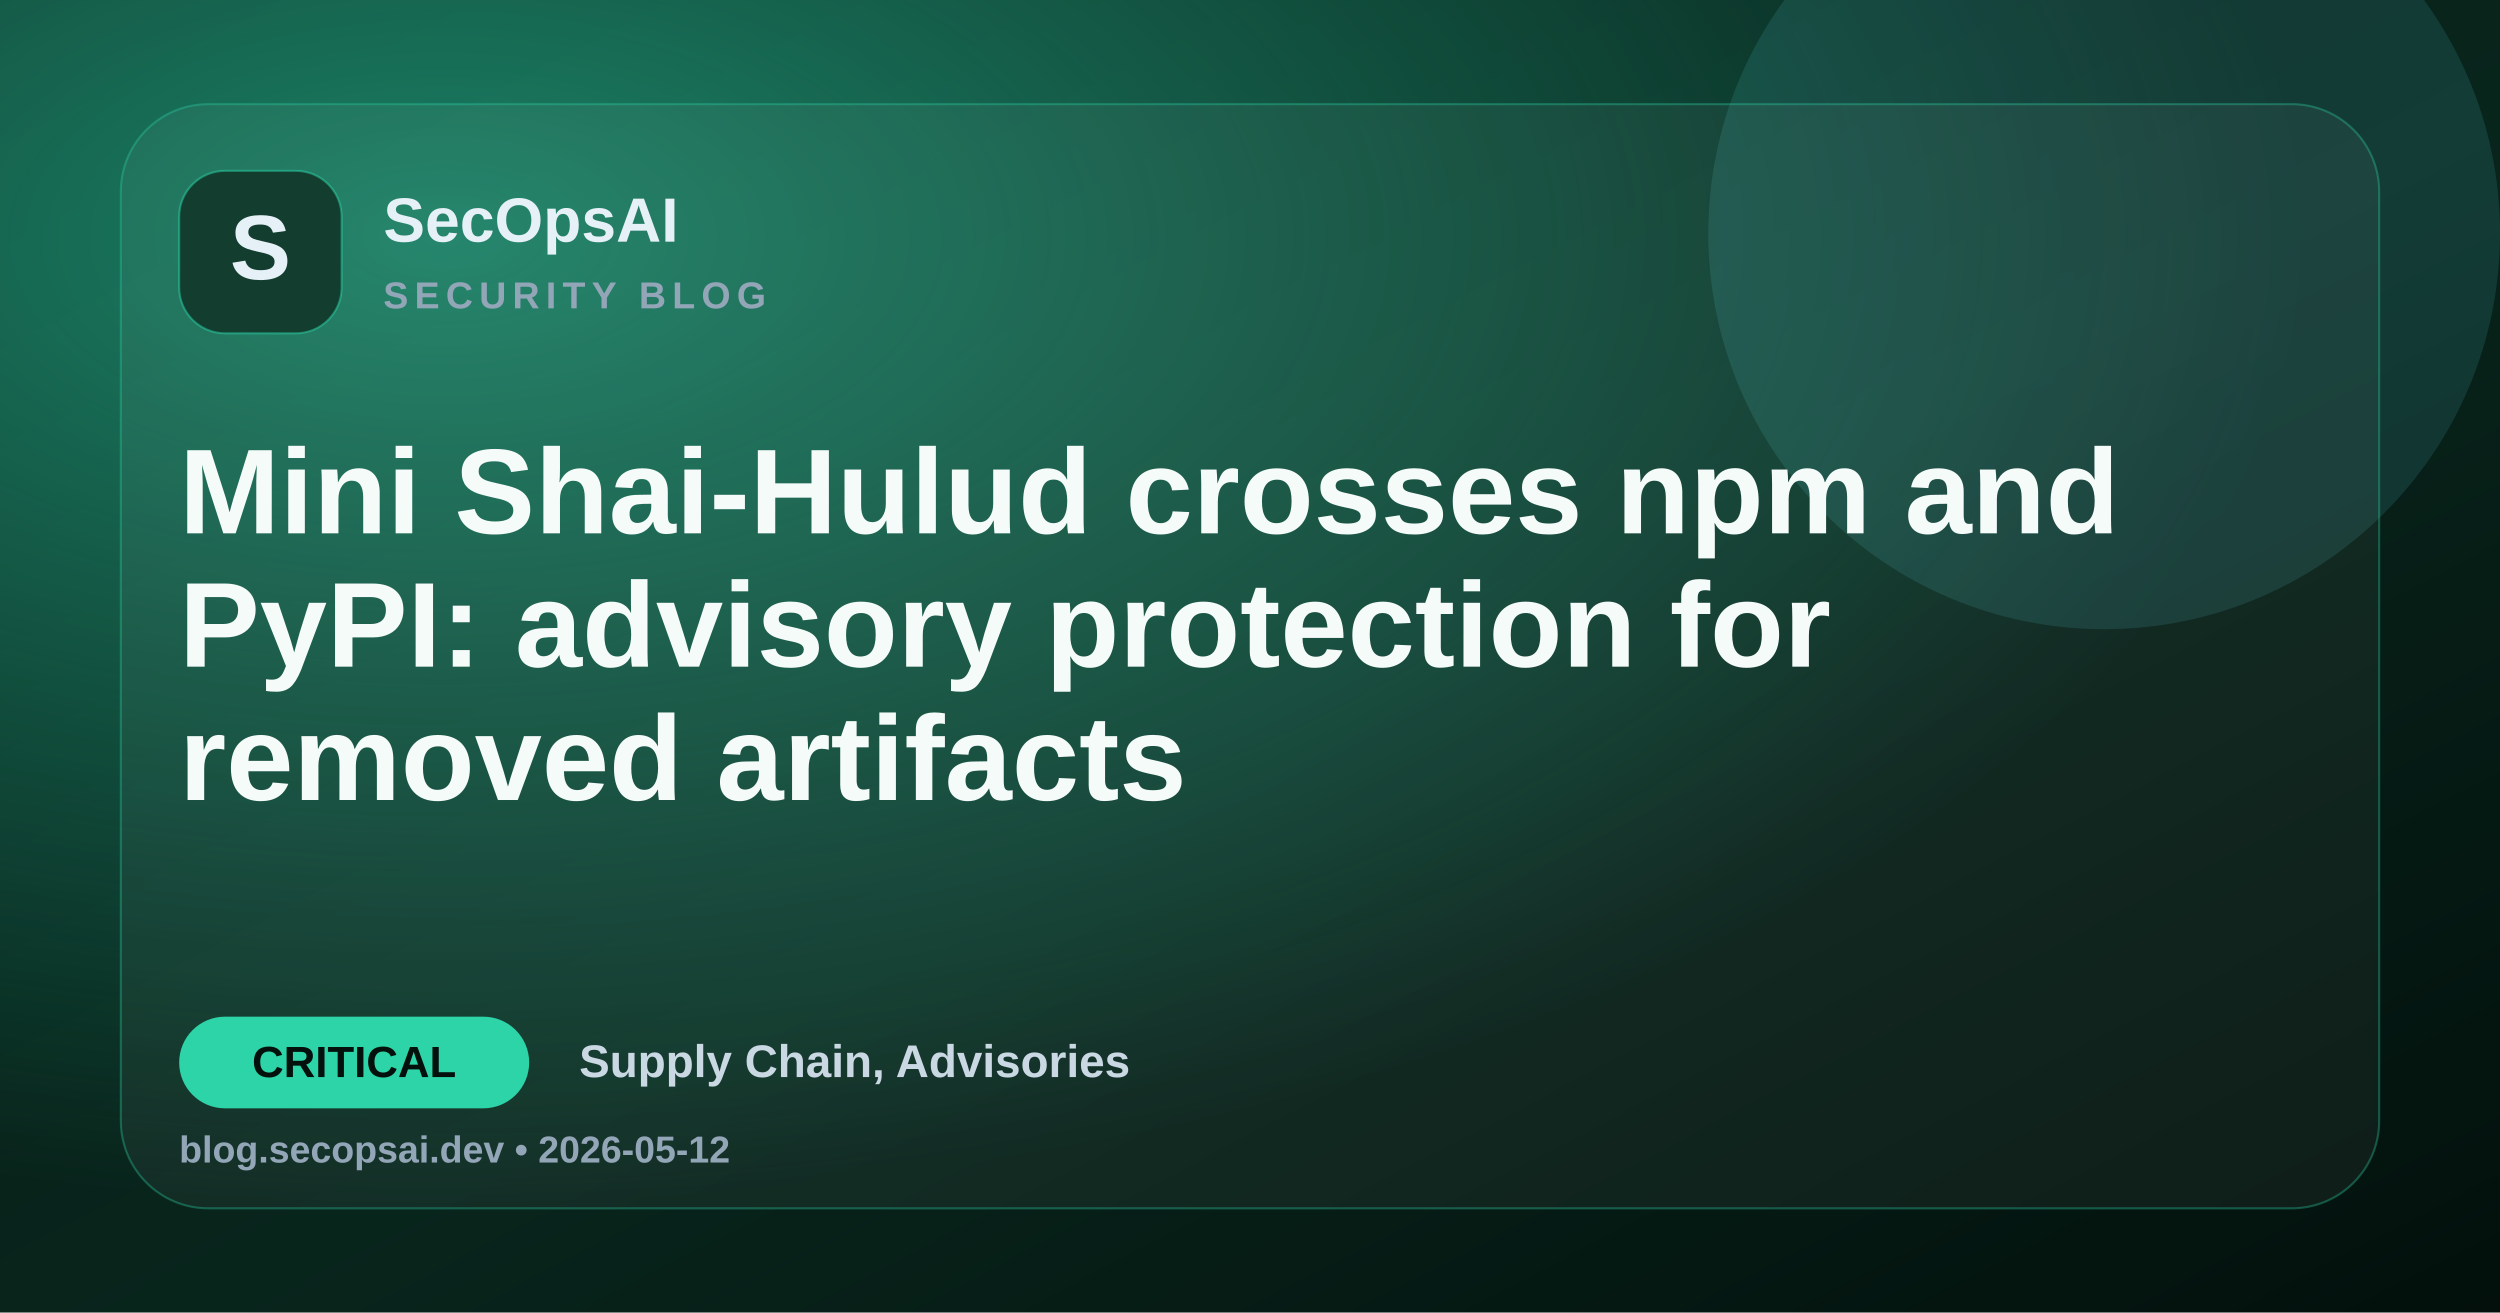
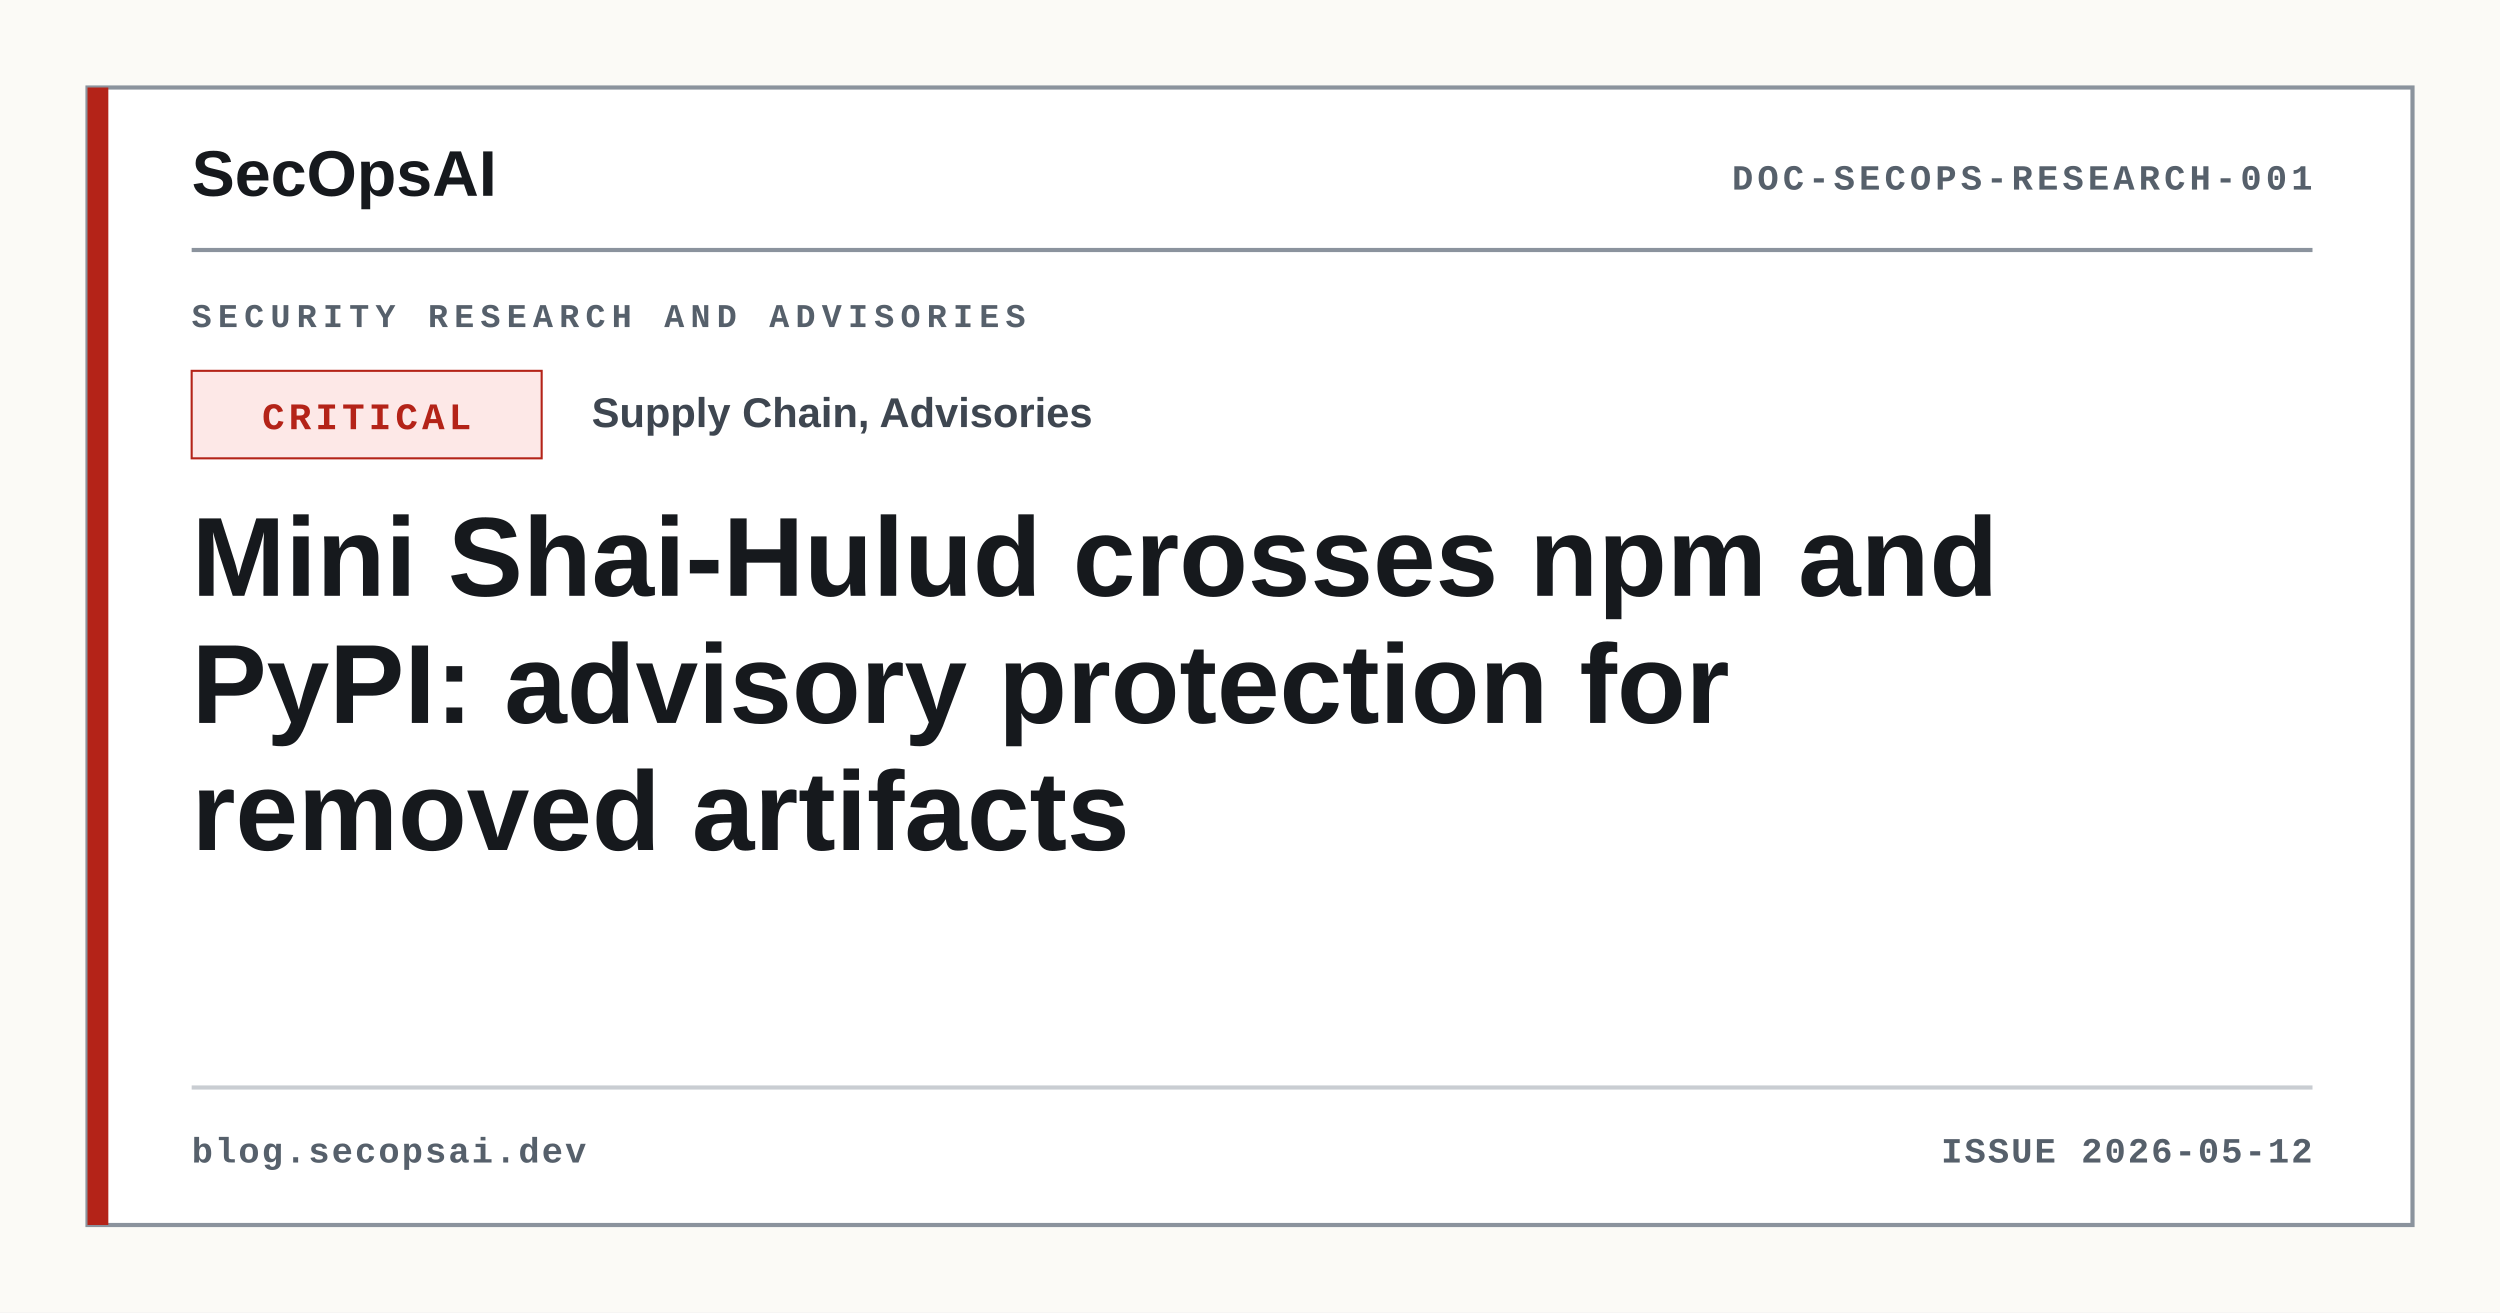
<svg xmlns="http://www.w3.org/2000/svg" width="1200" height="630" viewBox="0 0 1200 630" role="img" aria-label="Mini Shai-Hulud crosses npm and PyPI: advisory protection for removed artifacts">
-   <defs>
-     <linearGradient id="bg" x1="0" y1="0" x2="1" y2="1">
-       <stop offset="0" stop-color="#061711" />
-       <stop offset="0.54" stop-color="#08251c" />
-       <stop offset="1" stop-color="#03100c" />
-     </linearGradient>
-     <radialGradient id="glow" cx="18%" cy="18%" r="74%">
-       <stop offset="0" stop-color="#2dd4a8" stop-opacity="0.55" />
-       <stop offset="1" stop-color="#2dd4a8" stop-opacity="0" />
-     </radialGradient>
-   </defs>
-   <rect width="1200" height="630" rx="0" fill="url(#bg)" />
-   <rect width="1200" height="630" fill="url(#glow)" />
-   <circle cx="1010" cy="112" r="190" fill="#67e8f9" opacity="0.12" />
-   <rect x="58" y="50" width="1084" height="530" rx="42" fill="#ffffff" fill-opacity="0.045" stroke="#2dd4a8" stroke-opacity="0.34" />
-   <rect x="86" y="82" width="78" height="78" rx="22" fill="#123d2f" stroke="#2dd4a8" stroke-opacity="0.5" />
-   <text x="125" y="134" text-anchor="middle" font-family="Arial, Helvetica, sans-serif" font-size="44" font-weight="900" fill="#e5f0f7">S</text>
-   <text x="184" y="116" font-family="Arial, Helvetica, sans-serif" font-size="30" font-weight="900" fill="#e5f0f7">SecOpsAI</text>
-   <text x="184" y="148" font-family="Arial, Helvetica, sans-serif" font-size="18" font-weight="700" fill="#93a6b8" letter-spacing="3">SECURITY BLOG</text>
-   <text x="86" y="256" font-family="Arial, Helvetica, sans-serif" font-size="58" font-weight="900" fill="#f4fbf8">
-     <tspan x="86" dy="0">Mini Shai-Hulud crosses npm and</tspan>
-     <tspan x="86" dy="64">PyPI: advisory protection for</tspan>
-     <tspan x="86" dy="64">removed artifacts</tspan>
+   <rect width="1200" height="630" fill="#FBFAF6" />
+   <rect x="42" y="42" width="1116" height="546" fill="#FFFFFF" stroke="#8B939D" stroke-width="2" />
+   <rect x="42" y="42" width="10" height="546" fill="#B42318" />
+   <text x="92" y="94" font-family="Arial, Helvetica, sans-serif" font-size="31" font-weight="800" fill="#16191D">SecOpsAI</text>
+   <text x="1110" y="91" text-anchor="end" font-family="Courier New, monospace" font-size="17" font-weight="700" letter-spacing="2" fill="#56606B">DOC-SECOPS-RESEARCH-001</text>
+   <line x1="92" y1="120" x2="1110" y2="120" stroke="#8B939D" stroke-width="2" />
+   <text x="92" y="157" font-family="Courier New, monospace" font-size="16" font-weight="700" letter-spacing="3" fill="#56606B">SECURITY RESEARCH AND ADVISORIES</text>
+   <rect x="92" y="178" width="168" height="42" fill="#FDE8E7" stroke="#B42318" stroke-width="1" />
+   <text x="176" y="206" text-anchor="middle" font-family="Courier New, monospace" font-size="18" font-weight="700" letter-spacing="2" fill="#B42318">CRITICAL</text>
+   <text x="284" y="205" font-family="Arial, Helvetica, sans-serif" font-size="20" font-weight="700" fill="#3E4650">Supply Chain, Advisories</text>
+   <text x="92" y="286" font-family="Arial, Helvetica, sans-serif" font-size="54" font-weight="800" fill="#16191D">
+     <tspan x="92" dy="0">Mini Shai-Hulud crosses npm and</tspan>
+     <tspan x="92" dy="61">PyPI: advisory protection for</tspan>
+     <tspan x="92" dy="61">removed artifacts</tspan>
  </text>
-   <rect x="86" y="488" width="168" height="44" rx="22" fill="#2dd4a8" />
-   <text x="170" y="517" text-anchor="middle" font-family="Arial, Helvetica, sans-serif" font-size="21" font-weight="900" fill="#03100c">CRITICAL</text>
-   <text x="278" y="517" font-family="Arial, Helvetica, sans-serif" font-size="22" font-weight="700" fill="#c9d8e3">Supply Chain, Advisories</text>
-   <text x="86" y="558" font-family="Arial, Helvetica, sans-serif" font-size="18" font-weight="700" fill="#93a6b8">blog.secopsai.dev • 2026-05-12</text>
+   <line x1="92" y1="522" x2="1110" y2="522" stroke="#C9CDD2" stroke-width="2" />
+   <text x="92" y="558" font-family="Courier New, monospace" font-size="17" font-weight="700" letter-spacing="1" fill="#56606B">blog.secopsai.dev</text>
+   <text x="1110" y="558" text-anchor="end" font-family="Courier New, monospace" font-size="17" font-weight="700" letter-spacing="1" fill="#56606B">ISSUE 2026-05-12</text>
</svg>
